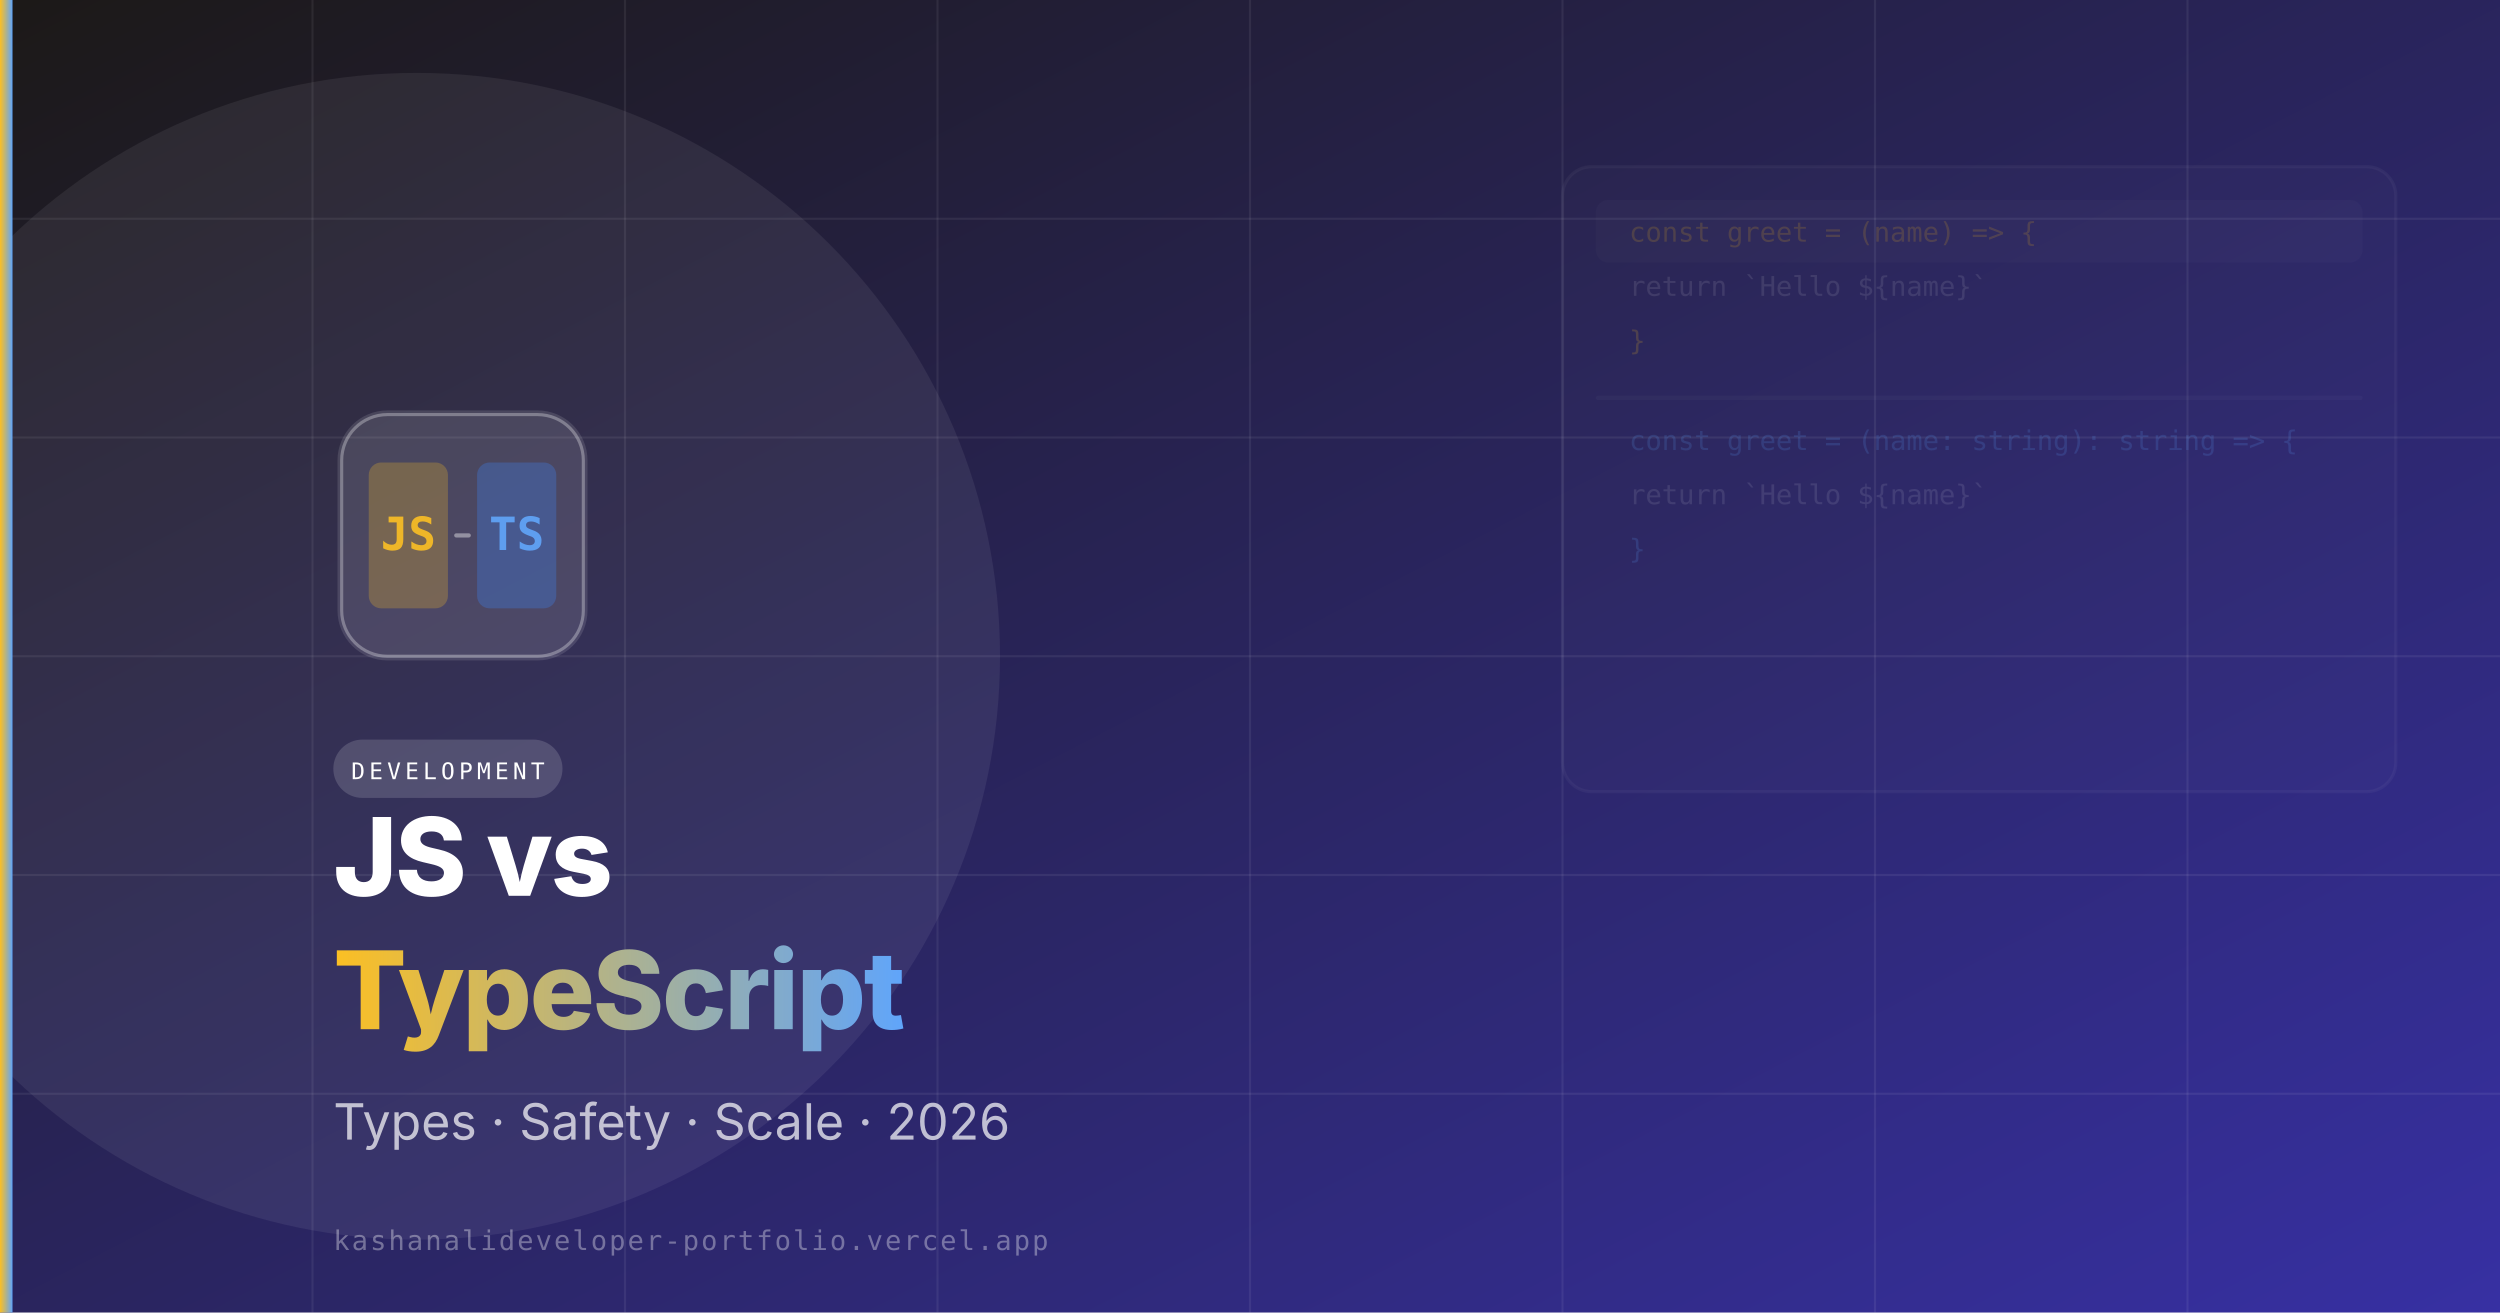
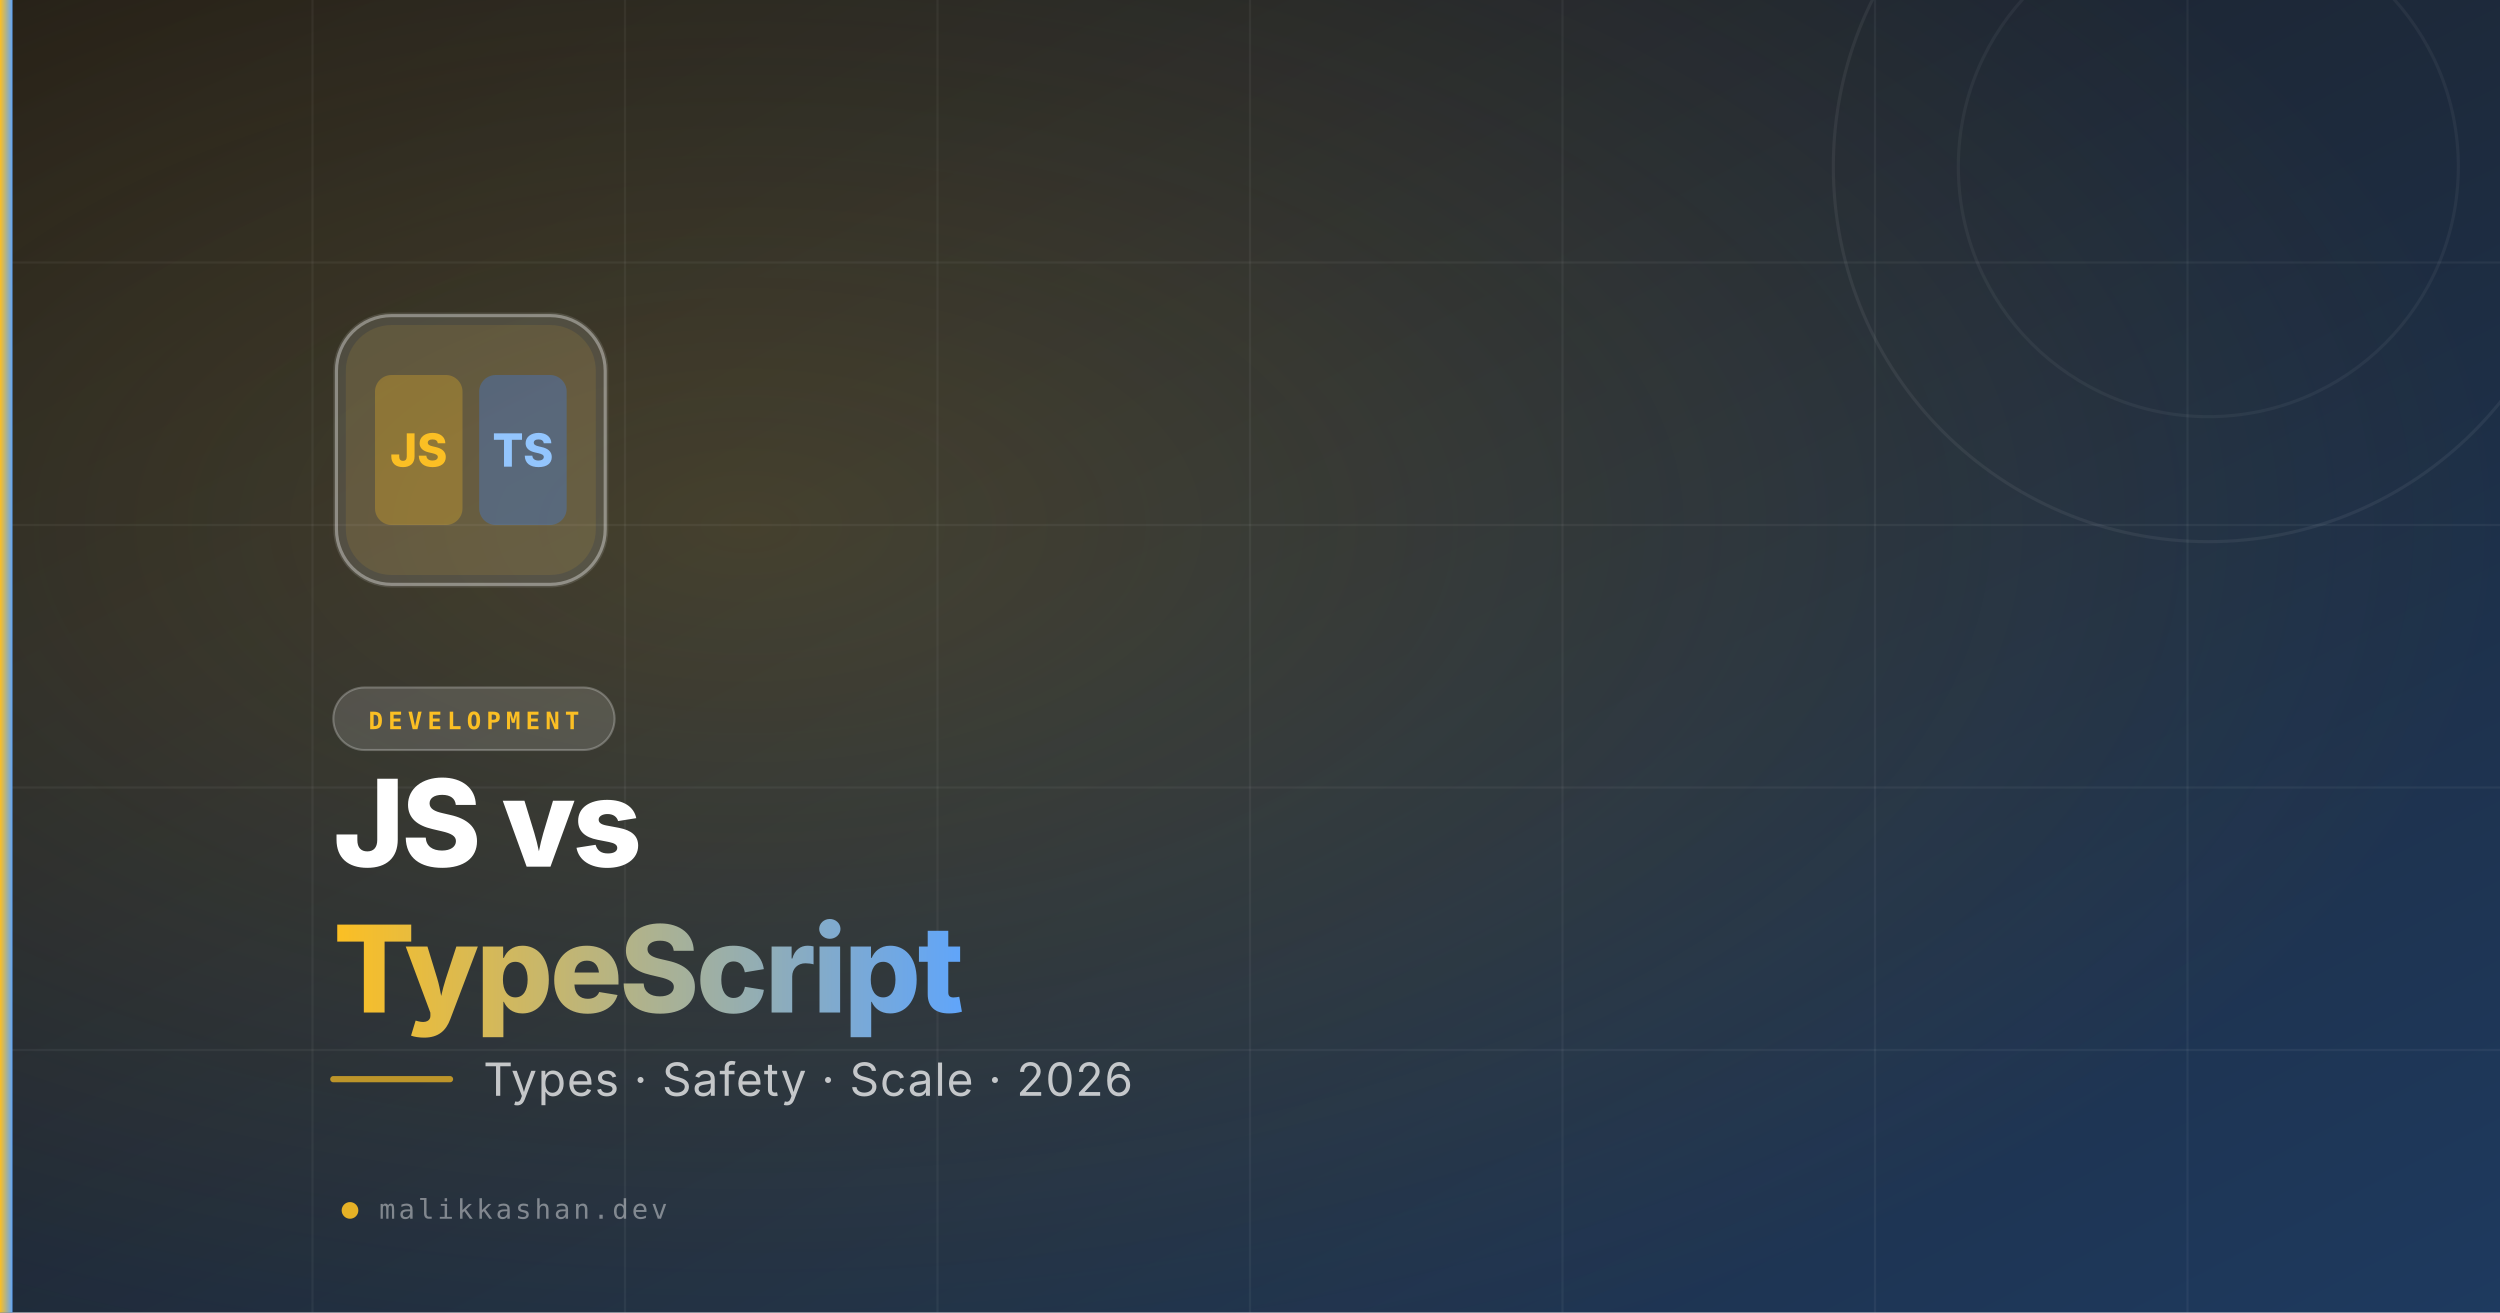
- <svg xmlns="http://www.w3.org/2000/svg" width="1200" height="630" viewBox="0 0 1200 630">
+ <svg xmlns="http://www.w3.org/2000/svg" width="1200" height="630" viewBox="0 0 1200 630" role="img" aria-label="JS vs TypeScript">
  <defs>
    <linearGradient id="bg" x1="0%" y1="0%" x2="100%" y2="100%">
-       <stop offset="0%" style="stop-color:#1c1917" />
-       <stop offset="100%" style="stop-color:#3730a3" />
+       <stop offset="0%" stop-color="#1c1917" />
+       <stop offset="100%" stop-color="#1e3a5f" />
    </linearGradient>
    <linearGradient id="acc" x1="0%" y1="0%" x2="100%" y2="0%">
-       <stop offset="0%" style="stop-color:#fbbf24" />
-       <stop offset="100%" style="stop-color:#60a5fa" />
+       <stop offset="0%" stop-color="#fbbf24" />
+       <stop offset="100%" stop-color="#60a5fa" />
    </linearGradient>
+     <radialGradient id="glow" cx="30%" cy="40%" r="70%">
+       <stop offset="0%" stop-color="#fbbf24" stop-opacity="0.18" />
+       <stop offset="100%" stop-color="#fbbf24" stop-opacity="0" />
+     </radialGradient>
  </defs>
  <rect width="1200" height="630" fill="url(#bg)" />
-   <g stroke="rgba(255,255,255,0.07)" stroke-width="1">
-     <line x1="0" y1="105" x2="1200" y2="105" />
-     <line x1="0" y1="210" x2="1200" y2="210" />
-     <line x1="0" y1="315" x2="1200" y2="315" />
-     <line x1="0" y1="420" x2="1200" y2="420" />
-     <line x1="0" y1="525" x2="1200" y2="525" />
+   <rect width="1200" height="630" fill="url(#glow)" />
+   <g stroke="rgba(255,255,255,0.05)" stroke-width="1">
+     <line x1="0" y1="126" x2="1200" y2="126" />
+     <line x1="0" y1="252" x2="1200" y2="252" />
+     <line x1="0" y1="378" x2="1200" y2="378" />
+     <line x1="0" y1="504" x2="1200" y2="504" />
    <line x1="150" y1="0" x2="150" y2="630" />
    <line x1="300" y1="0" x2="300" y2="630" />
    <line x1="450" y1="0" x2="450" y2="630" />
    <line x1="600" y1="0" x2="600" y2="630" />
    <line x1="750" y1="0" x2="750" y2="630" />
    <line x1="900" y1="0" x2="900" y2="630" />
    <line x1="1050" y1="0" x2="1050" y2="630" />
  </g>
-   <circle cx="200" cy="315" r="280" fill="white" opacity="0.07" />
+   <circle cx="1060" cy="80" r="180" fill="none" stroke="rgba(255,255,255,0.06)" stroke-width="1.5" />
+   <circle cx="1060" cy="80" r="120" fill="none" stroke="rgba(255,255,255,0.05)" stroke-width="1.5" />
  <rect x="0" y="0" width="6" height="630" fill="url(#acc)" />
-   <g transform="translate(162, 197)">
-     <rect width="120" height="120" rx="24" fill="white" opacity="0.12" />
-     <rect x="2" y="2" width="116" height="116" rx="22" fill="none" stroke="white" stroke-width="1.5" opacity="0.3" />
-     <rect x="15" y="25" width="38" height="70" rx="6" fill="#fbbf24" opacity="0.25" />
-     <text x="34" y="67" font-family="monospace" font-size="22" fill="#fbbf24" text-anchor="middle" font-weight="bold" opacity="0.9">JS</text>
-     <line x1="57" y1="60" x2="63" y2="60" stroke="rgba(255,255,255,0.4)" stroke-width="2" stroke-linecap="round" />
-     <rect x="67" y="25" width="38" height="70" rx="6" fill="#3b82f6" opacity="0.3" />
-     <text x="86" y="67" font-family="monospace" font-size="22" fill="#60a5fa" text-anchor="middle" font-weight="bold" opacity="0.9">TS</text>
+   <g transform="translate(160, 150)">
+     <rect width="132" height="132" rx="28" fill="rgba(255,255,255,0.12)" />
+     <rect x="1.5" y="1.5" width="129" height="129" rx="26.5" fill="none" stroke="rgba(255,255,255,0.35)" stroke-width="1.5" />
+     <rect x="6" y="6" width="120" height="120" rx="22" fill="#fbbf24" opacity="0.10" />
+     <g transform="translate(6, 6)">
+       <rect x="14" y="24" width="42" height="72" rx="8" fill="#fbbf24" opacity="0.28" />
+       <text x="35" y="68" font-family="'Inter',sans-serif" font-size="22" font-weight="800" fill="#fbbf24" text-anchor="middle">JS</text>
+       <rect x="64" y="24" width="42" height="72" rx="8" fill="#3b82f6" opacity="0.32" />
+       <text x="85" y="68" font-family="'Inter',sans-serif" font-size="22" font-weight="800" fill="#93c5fd" text-anchor="middle">TS</text>
+     </g>
  </g>
-   <rect x="160" y="355" width="110" height="28" rx="14" fill="white" opacity="0.15" />
-   <text x="215" y="374" font-family="monospace" font-size="11" fill="white" text-anchor="middle" letter-spacing="2">DEVELOPMENT</text>
-   <text x="160" y="430" font-family="'Inter','Helvetica Neue',sans-serif" font-size="52" font-weight="800" fill="white" letter-spacing="-1">JS vs</text>
-   <text x="160" y="494" font-family="'Inter','Helvetica Neue',sans-serif" font-size="52" font-weight="800" fill="url(#acc)" letter-spacing="-1">TypeScript</text>
-   <text x="160" y="547" font-family="'Inter','Helvetica Neue',sans-serif" font-size="24" font-weight="400" fill="rgba(255,255,255,0.7)">Types · Safety · Scale · 2026</text>
-   <g transform="translate(750, 80)" opacity="0.25">
-     <rect width="400" height="300" rx="14" fill="rgba(255,255,255,0.07)" stroke="rgba(255,255,255,0.15)" stroke-width="1.5" />
-     <rect x="16" y="16" width="368" height="30" rx="6" fill="rgba(255,255,255,0.06)" />
-     <text x="32" y="36" font-family="monospace" font-size="13" fill="#fbbf24" opacity="0.7">const greet = (name) =&gt; {</text>
-     <text x="32" y="62" font-family="monospace" font-size="13" fill="rgba(255,255,255,0.4)">  return `Hello ${name}`</text>
-     <text x="32" y="88" font-family="monospace" font-size="13" fill="#fbbf24" opacity="0.7">}</text>
-     <rect x="16" y="110" width="368" height="2" rx="1" fill="rgba(255,255,255,0.1)" />
-     <text x="32" y="136" font-family="monospace" font-size="13" fill="#60a5fa" opacity="0.7">const greet = (name: string): string =&gt; {</text>
-     <text x="32" y="162" font-family="monospace" font-size="13" fill="rgba(255,255,255,0.4)">  return `Hello ${name}`</text>
-     <text x="32" y="188" font-family="monospace" font-size="13" fill="#60a5fa" opacity="0.7">}</text>
+   <rect x="160" y="330" width="135" height="30" rx="15" fill="rgba(255,255,255,0.14)" stroke="rgba(255,255,255,0.25)" stroke-width="1" />
+   <text x="227.5" y="350" font-family="'JetBrains Mono','Consolas',monospace" font-size="11.5" fill="#fbbf24" text-anchor="middle" letter-spacing="2.5" font-weight="700">DEVELOPMENT</text>
+   <text x="160" y="416" font-family="'Poppins','Inter','Segoe UI',sans-serif" font-size="58" font-weight="800" fill="#ffffff" letter-spacing="-1.5">JS vs</text>
+   <text x="160" y="486" font-family="'Poppins','Inter','Segoe UI',sans-serif" font-size="58" font-weight="800" fill="url(#acc)" letter-spacing="-1.5">TypeScript</text>
+   <line x1="160" y1="518" x2="216" y2="518" stroke="#fbbf24" stroke-width="3" stroke-linecap="round" opacity="0.7" />
+   <text x="232" y="526" font-family="'Poppins','Inter','Segoe UI',sans-serif" font-size="22" font-weight="400" fill="rgba(255,255,255,0.72)" letter-spacing="0.5">Types · Safety · Scale · 2026</text>
+   <g transform="translate(160, 585)">
+     <circle cx="8" cy="-4" r="4" fill="#fbbf24" opacity="0.9" />
+     <text x="22" y="0" font-family="'JetBrains Mono','Consolas',monospace" font-size="13" fill="rgba(255,255,255,0.42)" letter-spacing="1.5">malikkashan.dev</text>
  </g>
-   <text x="160" y="600" font-family="monospace" font-size="13" fill="rgba(255,255,255,0.35)" letter-spacing="1">kashanalideveloper-portfolio.vercel.app</text>
</svg>
